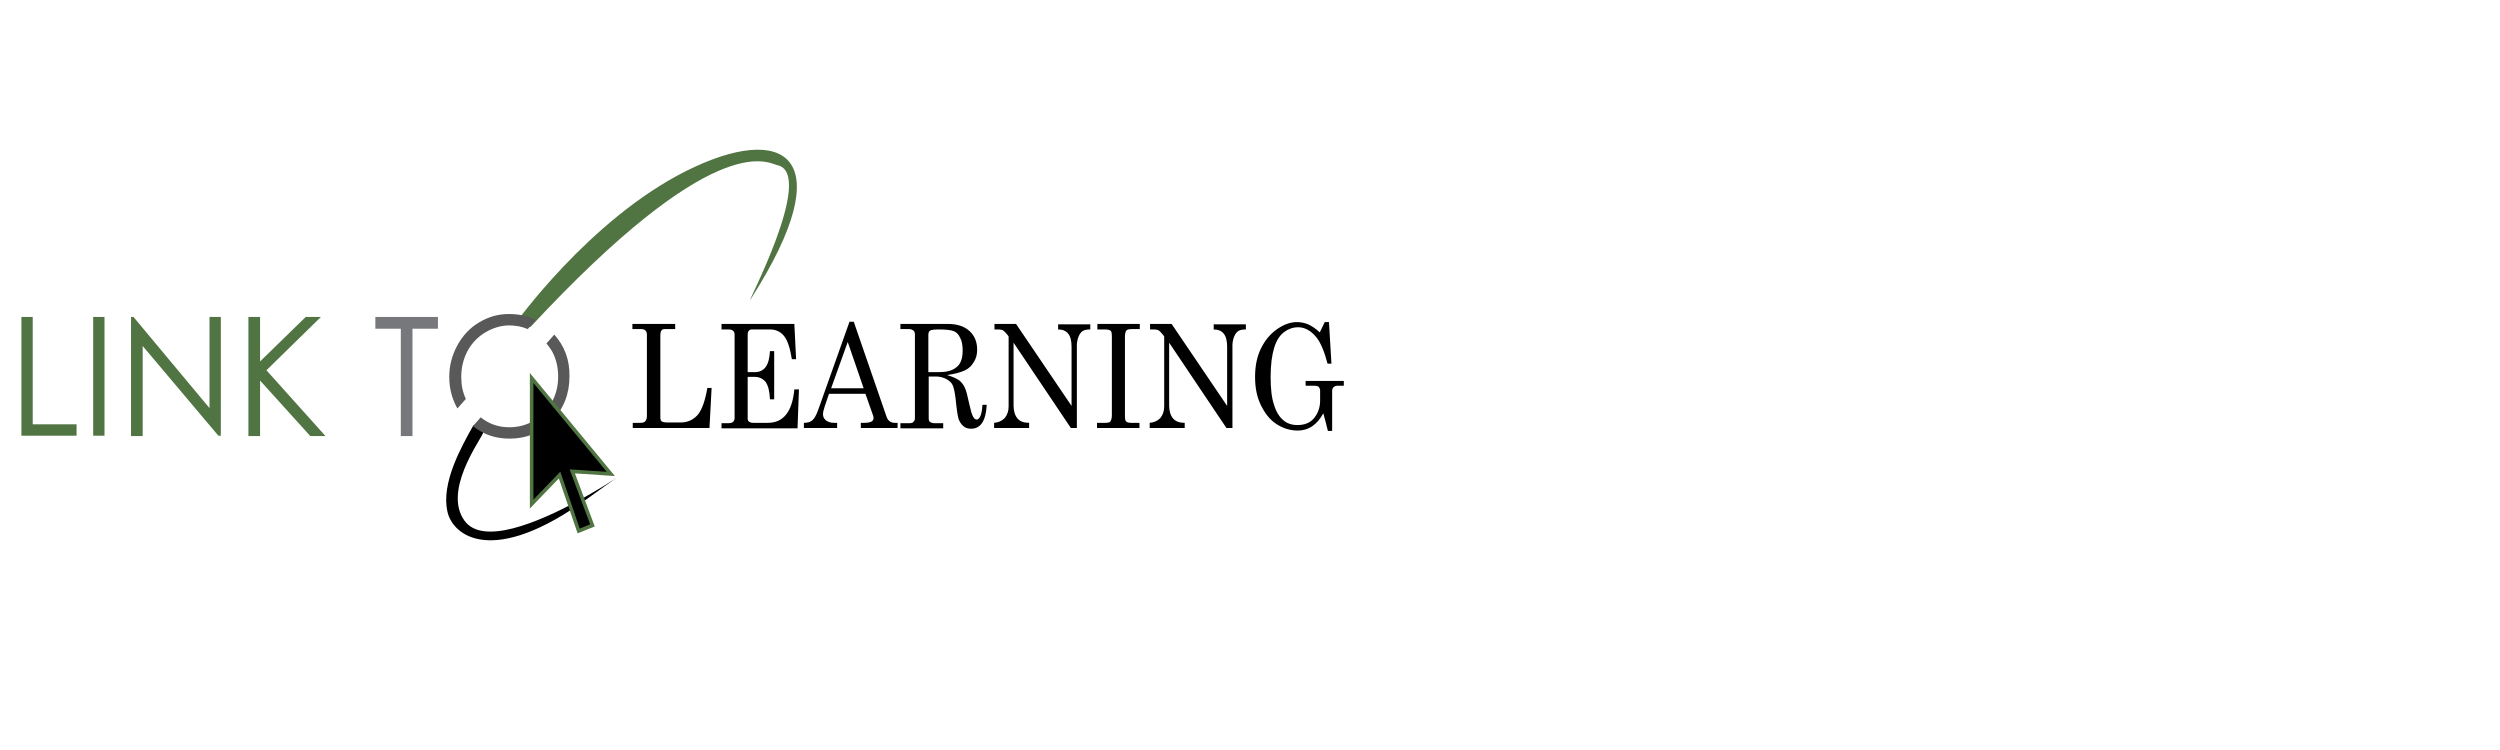
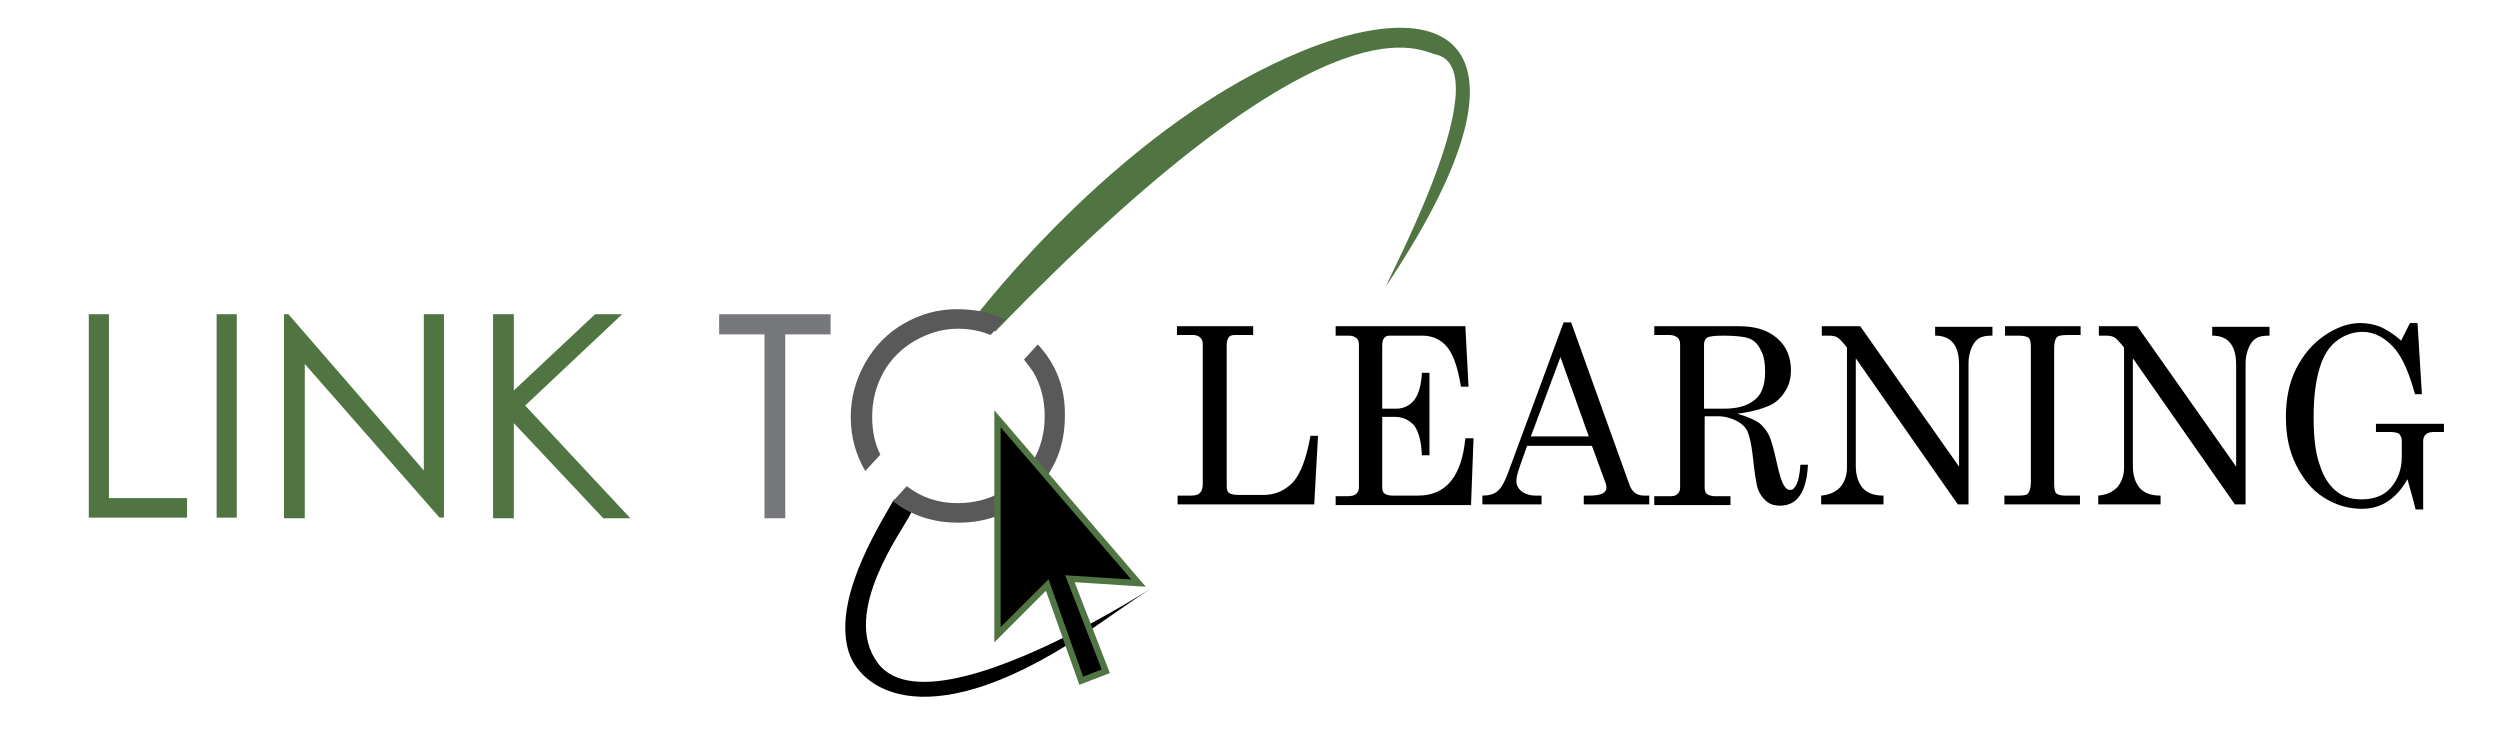
- <svg xmlns="http://www.w3.org/2000/svg" version="1.1" x="0px" y="0px" width="397px" height="119px" viewBox="-14.1 -4.4 397 119" enable-background="new -14.1 -4.4 397 119" xml:space="preserve" id="svg2">
-   <defs id="defs4">
+ <svg xmlns="http://www.w3.org/2000/svg" version="1.1" x="0px" y="0px" width="397px" height="119px" viewBox="-14.1 -4.4 397 119" enable-background="new -14.1 -4.4 397 119" xml:space="preserve">
+   <defs>
</defs>
-   <g id="g3001" transform="matrix(0.7592185,0,0,0.7894285,-6.144893,21.66174)">
-     <g transform="matrix(0.739566,0,0,0.739566,-6,-2.906177)" id="g3089">
-       <path style="fill:#517542" d="m 0,45.5 h 3.2 v 29.2 h 12.4 v 3.1 H 0 V 45.5 z" id="path6" />
-       <path style="fill:#517542" d="m 20.3,45.5 h 3.2 V 77.8 H 20.3 V 45.5 z" id="path8" />
-       <path style="fill:#517542" d="M 31,77.9 V 45.5 h 0.7 L 53.2,70.3 V 45.5 h 3.2 V 77.8 H 55.7 L 34.3,53.4 V 77.9 H 31 z" id="path10" />
-       <path style="fill:#517542" d="m 64.2,45.5 h 3.3 V 57.6 L 80.4,45.5 h 4.3 L 69.3,60 86,77.9 H 81.7 L 67.5,62.8 V 77.9 H 64.2 V 45.5 z" id="path12" />
-       <path style="fill:#77787b" d="m 100.1,48.7 v -3.2 h 17.7 v 3.2 h -7.2 v 29.2 h -3.3 V 48.7 h -7.2 z" id="path14" />
-       <path style="fill:#517542" d="m 144,48.2 -4.7,-0.4 c 0,0 21.1,-28.7 48.7,-42 27.6,-13.3 44.4,-4.5 18.3,34.8 -2.4,3.6 18.8,-34.3 7.4,-36.4 -3.1,-0.9 -18,-9.5 -69.7,44 z" id="path16" />
-       <path d="m 130.6,75 c 0,0 -2.4,-0.7 -2.9,0.2 -3.2,5.5 -9.1,15.5 -7.2,23.3 1.5,6.5 12.8,15.2 39.9,-3.8 28.2,-19.7 -24.8,20 -35.1,6.2 -6,-8 4.1,-21.3 5.2,-23.7 1.1,-2.4 0.1,-2.2 0.1,-2.2 z" id="path18" />
-       <path d="m 172.8,47.4 h 12.1 v 1.4 H 182 c -0.5,0 -0.8,0.1 -1,0.4 -0.2,0.3 -0.3,0.7 -0.3,1.2 v 22.4 c 0,0.5 0.1,0.9 0.4,1.1 0.3,0.2 0.8,0.3 1.7,0.3 h 3.7 c 1.9,0 3.5,-0.7 4.8,-2.1 1.2,-1.4 2.1,-3.9 2.7,-7.3 h 1.2 l -0.6,10.9 h -21.7 v -1.4 h 2.1 c 0.7,0 1.2,-0.1 1.5,-0.5 0.3,-0.3 0.4,-0.8 0.4,-1.4 V 50.3 c 0,-0.5 -0.1,-0.8 -0.4,-1.1 -0.2,-0.2 -0.6,-0.4 -1.1,-0.4 h -2.6 v -1.4 z" id="path20" />
-       <path d="m 198,47.4 h 20.6 l 0.5,9.6 h -1.2 c -0.5,-3 -1.2,-5.1 -2.2,-6.3 -1,-1.2 -2.3,-1.8 -4,-1.8 h -5.1 c -0.4,0 -0.7,0.1 -0.9,0.4 -0.2,0.2 -0.3,0.6 -0.3,1.1 v 10.1 h 2.2 c 1.2,0 2.2,-0.5 2.9,-1.4 0.7,-0.9 1.1,-2.4 1.2,-4.3 h 1.2 v 13.1 h -1.2 c -0.1,-2.2 -0.5,-3.7 -1.2,-4.7 -0.8,-0.9 -1.8,-1.4 -3.1,-1.4 h -2 v 11.3 c 0,0.4 0.1,0.7 0.4,0.9 0.3,0.2 0.7,0.3 1.3,0.3 h 4 c 4.4,0 6.9,-3 7.5,-9.1 h 1.3 l -0.4,10.6 H 198 v -1.4 h 1.8 c 0.7,0 1.2,-0.1 1.5,-0.4 0.3,-0.3 0.4,-0.6 0.4,-1.1 V 50.4 c 0,-0.5 -0.1,-0.9 -0.4,-1.1 -0.2,-0.2 -0.6,-0.4 -1.2,-0.4 H 198 v -1.5 z" id="path22" />
-       <path d="m 234.2,46.8 h 1.2 l 9.3,25.9 c 0.4,1 1.1,1.6 2.3,1.6 h 0.8 v 1.4 h -10.4 v -1.4 h 0.8 c 1.1,0 1.8,-0.1 2.3,-0.4 0.3,-0.2 0.5,-0.5 0.5,-0.8 0,-0.2 0,-0.4 -0.1,-0.7 l -2.2,-6 h -10.3 l -1.2,3.4 c -0.3,0.9 -0.5,1.6 -0.5,2.2 0,0.6 0.3,1.2 0.8,1.6 0.5,0.4 1.3,0.7 2.3,0.7 h 0.9 v 1.4 h -9.4 v -1.4 c 1,0 1.8,-0.2 2.4,-0.7 0.6,-0.5 1.1,-1.4 1.6,-2.7 l 8.9,-24.1 z m -0.5,5.5 -4.7,12.6 h 9.2 l -4.5,-12.6 z" id="path24" />
-       <path d="M 248.6,47.4 H 262 c 2.6,0 4.6,0.6 6.1,1.9 1.5,1.3 2.2,3 2.2,5.1 0,1.3 -0.3,2.4 -0.9,3.3 -0.6,1 -1.4,1.8 -2.5,2.3 -1.1,0.5 -2.8,1 -5.1,1.3 1.7,0.5 2.8,1 3.5,1.5 0.6,0.5 1.1,1.1 1.5,1.9 0.4,0.8 0.8,2.3 1.3,4.6 0.4,1.7 0.7,2.8 1.1,3.4 0.3,0.5 0.6,0.7 1,0.7 0.4,0 0.7,-0.3 1,-0.9 0.3,-0.6 0.5,-1.6 0.6,-3.1 h 1.2 c -0.2,4.3 -1.7,6.5 -4.4,6.5 -0.9,0 -1.6,-0.2 -2.2,-0.7 -0.6,-0.5 -1.1,-1.2 -1.4,-2.1 -0.2,-0.7 -0.5,-2.5 -0.8,-5.4 -0.2,-1.7 -0.5,-2.9 -0.8,-3.6 -0.3,-0.7 -1,-1.3 -1.8,-1.7 -0.8,-0.4 -1.8,-0.7 -2.9,-0.7 h -2.1 V 73 c 0,0.5 0.1,0.8 0.3,1 0.3,0.2 0.7,0.4 1.3,0.4 h 2.5 v 1.4 h -12.1 v -1.4 h 2.5 c 0.6,0 1,-0.1 1.2,-0.4 0.3,-0.2 0.4,-0.6 0.4,-1 V 50.3 c 0,-0.5 -0.1,-0.8 -0.4,-1.1 -0.3,-0.2 -0.7,-0.4 -1.2,-0.4 h -2.5 v -1.4 z m 7.9,13.1 h 3.1 c 2.1,0 3.7,-0.4 4.8,-1.3 1.2,-0.8 1.8,-2.4 1.8,-4.5 0,-1.5 -0.2,-2.7 -0.7,-3.5 -0.4,-0.9 -1,-1.5 -1.7,-1.8 -0.7,-0.3 -2.1,-0.5 -4.2,-0.5 -1.4,0 -2.2,0.1 -2.6,0.3 -0.3,0.2 -0.5,0.6 -0.5,1.1 v 10.2 z" id="path26" />
-       <path d="m 275.1,47.4 h 6.2 L 297,69.7 V 53.6 c 0,-1.6 -0.3,-2.8 -1,-3.6 -0.6,-0.7 -1.5,-1.1 -2.8,-1.1 v -1.4 h 9.1 v 1.4 c -0.9,0 -1.6,0.1 -2.1,0.4 -0.5,0.3 -0.9,0.8 -1.2,1.5 -0.3,0.7 -0.5,1.6 -0.5,2.4 v 22.5 h -1.7 L 280.6,52.5 v 17.1 c 0,1.5 0.4,2.7 1.1,3.5 0.7,0.8 1.8,1.2 3.3,1.2 v 1.4 h -9.9 v -1.4 c 1.2,-0.1 2.2,-0.5 3,-1.3 0.7,-0.8 1.1,-1.9 1.1,-3.1 V 50.8 l -0.3,-0.4 c -0.6,-0.7 -1,-1.1 -1.2,-1.2 -0.3,-0.2 -0.8,-0.3 -1.3,-0.3 h -1.2 v -1.5 z" id="path28" />
-       <path d="m 304.3,47.4 h 12 v 1.4 h -2.1 c -0.9,0 -1.5,0.1 -1.7,0.4 -0.2,0.2 -0.4,0.8 -0.4,1.6 v 21.5 c 0,0.9 0.1,1.4 0.3,1.6 0.3,0.3 0.8,0.4 1.5,0.4 h 2.3 v 1.4 h -12 v -1.4 h 2.3 c 0.8,0 1.3,-0.1 1.5,-0.4 0.2,-0.3 0.4,-0.8 0.4,-1.7 V 50.8 c 0,-0.8 -0.1,-1.3 -0.3,-1.5 -0.3,-0.3 -0.9,-0.4 -1.8,-0.4 h -2 v -1.5 z" id="path30" />
-       <path d="m 319.1,47.4 h 6.2 L 341,69.7 V 53.6 c 0,-1.6 -0.3,-2.8 -1,-3.6 -0.6,-0.7 -1.5,-1.1 -2.8,-1.1 v -1.4 h 9.1 v 1.4 c -0.9,0 -1.6,0.1 -2.1,0.4 -0.5,0.3 -0.9,0.8 -1.2,1.5 -0.3,0.7 -0.5,1.6 -0.5,2.4 v 22.5 h -1.7 L 324.6,52.5 v 17.1 c 0,1.5 0.4,2.7 1.1,3.5 0.7,0.8 1.8,1.2 3.3,1.2 v 1.4 h -9.9 v -1.4 c 1.2,-0.1 2.2,-0.5 3,-1.3 0.7,-0.8 1.1,-1.9 1.1,-3.1 V 50.8 l -0.3,-0.4 c -0.6,-0.7 -1,-1.1 -1.2,-1.2 -0.3,-0.2 -0.8,-0.3 -1.3,-0.3 h -1.2 v -1.5 z" id="path32" />
-       <path d="m 367.2,49.7 1.4,-2.8 h 1.2 l 0.7,11.3 h -1.1 c -0.9,-3.3 -1.9,-5.6 -3.1,-7.1 -1.5,-1.8 -3.3,-2.8 -5.2,-2.8 -1.5,0 -2.9,0.5 -4.1,1.4 -1.2,0.9 -2.1,2.3 -2.7,4.2 -0.6,1.9 -1,4.5 -1,7.9 0,3.3 0.3,5.8 1,7.7 0.6,1.9 1.5,3.2 2.6,4.1 1.1,0.9 2.4,1.3 4,1.3 2,0 3.6,-0.6 4.7,-1.9 1.1,-1.3 1.7,-2.9 1.7,-4.8 v -2.7 c 0,-0.4 -0.2,-0.7 -0.4,-1 -0.3,-0.2 -0.8,-0.3 -1.5,-0.3 h -2.2 V 62.9 H 374 v 1.3 h -1.5 c -0.7,0 -1.1,0.1 -1.4,0.4 -0.3,0.3 -0.4,0.6 -0.4,1.1 v 10.8 h -1.2 c -0.4,-1.7 -0.9,-3.3 -1.3,-4.8 -0.9,1.6 -1.9,2.7 -3.1,3.5 -1.2,0.8 -2.6,1.2 -4.1,1.2 -2.2,0 -4.2,-0.6 -6.1,-1.8 -1.9,-1.2 -3.3,-3 -4.4,-5.2 -1.1,-2.2 -1.6,-4.7 -1.6,-7.6 0,-2.8 0.5,-5.4 1.6,-7.6 1.1,-2.2 2.6,-4 4.5,-5.3 1.9,-1.3 3.8,-2 5.7,-2 1.1,0 2.2,0.2 3.2,0.6 0.9,0.4 2.1,1.1 3.3,2.2 z" id="path34" />
-       <path style="fill:#595959" d="m 124.4,61.8 c 0,-2.6 0.6,-4.9 1.8,-7.1 1.2,-2.1 2.9,-3.8 5,-5 2.1,-1.2 4.4,-1.9 6.8,-1.9 1.8,0 3.5,0.3 5.2,1 l 2.3,-2.5 c -2.3,-1.1 -4.8,-1.6 -7.7,-1.6 -3,0 -5.8,0.8 -8.4,2.3 -2.6,1.5 -4.6,3.6 -6.1,6.2 -1.5,2.7 -2.3,5.5 -2.3,8.6 0,3.2 0.8,6 2.3,8.6 l 2.4,-2.6 c -0.9,-1.8 -1.3,-3.8 -1.3,-6 z" id="path36" />
-       <path style="fill:#595959" d="m 150.7,50.3 -2.2,2.4 c 0.5,0.6 1,1.3 1.5,2 1.2,2.1 1.8,4.4 1.8,7 0,2.6 -0.6,4.9 -1.8,7 -1.2,2.1 -2.9,3.8 -5,5 -2.1,1.2 -4.5,1.8 -7,1.8 -3.1,0 -5.8,-0.9 -8.1,-2.7 l -2.2,2.4 c 3,2.3 6.4,3.4 10.4,3.4 4.7,0 8.7,-1.6 12,-4.9 3.3,-3.3 4.9,-7.3 4.9,-12 0.1,-4.5 -1.4,-8.3 -4.3,-11.4 z" id="path38" />
-       <polygon style="stroke:#517542" points="144.3,96.4 152.2,88.5 157.6,103.7 161.5,102.2 155.8,87.5 166.7,88.2 144.3,62.1 " id="polygon40" />
-     </g>
-   </g>
+   <path fill="#517542" d="M0,45.5h3.2v29.2h12.4v3.1H0V45.5z" />
+   <path fill="#517542" d="M20.3,45.5h3.2v32.3h-3.2V45.5z" />
+   <path fill="#517542" d="M31,77.9V45.5h0.7l21.5,24.8V45.5h3.2v32.3h-0.7L34.3,53.4v24.5H31z" />
+   <path fill="#517542" d="M64.2,45.5h3.3v12.1l12.9-12.1h4.3L69.3,60L86,77.9h-4.3L67.5,62.8v15.1h-3.3V45.5z" />
+   <path fill="#77787B" d="M100.1,48.7v-3.2h17.7v3.2h-7.2v29.2h-3.3V48.7H100.1z" />
+   <path fill="#517542" d="M144,48.2l-4.7-0.4c0,0,21.1-28.7,48.7-42c27.6-13.3,44.4-4.5,18.3,34.8c-2.4,3.6,18.8-34.3,7.4-36.4  C210.6,3.3,195.7-5.3,144,48.2z" />
+   <path d="M130.6,75c0,0-2.4-0.7-2.9,0.2c-3.2,5.5-9.1,15.5-7.2,23.3c1.5,6.5,12.8,15.2,39.9-3.8c28.2-19.7-24.8,20-35.1,6.2  c-6-8,4.1-21.3,5.2-23.7S130.6,75,130.6,75z" />
+   <path d="M172.8,47.4h12.1v1.4h-2.9c-0.5,0-0.8,0.1-1,0.4s-0.3,0.7-0.3,1.2v22.4c0,0.5,0.1,0.9,0.4,1.1s0.8,0.3,1.7,0.3h3.7  c1.9,0,3.5-0.7,4.8-2.1c1.2-1.4,2.1-3.9,2.7-7.3h1.2l-0.6,10.9h-21.7v-1.4h2.1c0.7,0,1.2-0.1,1.5-0.5c0.3-0.3,0.4-0.8,0.4-1.4V50.3  c0-0.5-0.1-0.8-0.4-1.1c-0.2-0.2-0.6-0.4-1.1-0.4h-2.6V47.4z" />
+   <path d="M198,47.4h20.6l0.5,9.6h-1.2c-0.5-3-1.2-5.1-2.2-6.3c-1-1.2-2.3-1.8-4-1.8h-5.1c-0.4,0-0.7,0.1-0.9,0.4  c-0.2,0.2-0.3,0.6-0.3,1.1v10.1h2.2c1.2,0,2.2-0.5,2.9-1.4c0.7-0.9,1.1-2.4,1.2-4.3h1.2v13.1h-1.2c-0.1-2.2-0.5-3.7-1.2-4.7  c-0.8-0.9-1.8-1.4-3.1-1.4h-2v11.3c0,0.4,0.1,0.7,0.4,0.9s0.7,0.3,1.3,0.3h4c4.4,0,6.9-3,7.5-9.1h1.3l-0.4,10.6H198v-1.4h1.8  c0.7,0,1.2-0.1,1.5-0.4s0.4-0.6,0.4-1.1V50.4c0-0.5-0.1-0.9-0.4-1.1c-0.2-0.2-0.6-0.4-1.2-0.4H198V47.4z" />
+   <path d="M234.2,46.8h1.2l9.3,25.9c0.4,1,1.1,1.6,2.3,1.6h0.8v1.4h-10.4v-1.4h0.8c1.1,0,1.8-0.1,2.3-0.4c0.3-0.2,0.5-0.5,0.5-0.8  c0-0.2,0-0.4-0.1-0.7l-2.2-6h-10.3l-1.2,3.4c-0.3,0.9-0.5,1.6-0.5,2.2c0,0.6,0.3,1.2,0.8,1.6s1.3,0.7,2.3,0.7h0.9v1.4h-9.4v-1.4  c1,0,1.8-0.2,2.4-0.7c0.6-0.5,1.1-1.4,1.6-2.7L234.2,46.8z M233.7,52.3L229,64.9h9.2L233.7,52.3z" />
+   <path d="M248.6,47.4H262c2.6,0,4.6,0.6,6.1,1.9s2.2,3,2.2,5.1c0,1.3-0.3,2.4-0.9,3.3c-0.6,1-1.4,1.8-2.5,2.3s-2.8,1-5.1,1.3  c1.7,0.5,2.8,1,3.5,1.5c0.6,0.5,1.1,1.1,1.5,1.9c0.4,0.8,0.8,2.3,1.3,4.6c0.4,1.7,0.7,2.8,1.1,3.4c0.3,0.5,0.6,0.7,1,0.7  c0.4,0,0.7-0.3,1-0.9c0.3-0.6,0.5-1.6,0.6-3.1h1.2c-0.2,4.3-1.7,6.5-4.4,6.5c-0.9,0-1.6-0.2-2.2-0.7c-0.6-0.5-1.1-1.2-1.4-2.1  c-0.2-0.7-0.5-2.5-0.8-5.4c-0.2-1.7-0.5-2.9-0.8-3.6s-1-1.3-1.8-1.7c-0.8-0.4-1.8-0.7-2.9-0.7h-2.1V73c0,0.5,0.1,0.8,0.3,1  c0.3,0.2,0.7,0.4,1.3,0.4h2.5v1.4h-12.1v-1.4h2.5c0.6,0,1-0.1,1.2-0.4c0.3-0.2,0.4-0.6,0.4-1V50.3c0-0.5-0.1-0.8-0.4-1.1  c-0.3-0.2-0.7-0.4-1.2-0.4h-2.5V47.4z M256.5,60.5h3.1c2.1,0,3.7-0.4,4.8-1.3c1.2-0.8,1.8-2.4,1.8-4.5c0-1.5-0.2-2.7-0.7-3.5  c-0.4-0.9-1-1.5-1.7-1.8c-0.7-0.3-2.1-0.5-4.2-0.5c-1.4,0-2.2,0.1-2.6,0.3c-0.3,0.2-0.5,0.6-0.5,1.1V60.5z" />
+   <path d="M275.1,47.4h6.2L297,69.7V53.6c0-1.6-0.3-2.8-1-3.6c-0.6-0.7-1.5-1.1-2.8-1.1v-1.4h9.1v1.4c-0.9,0-1.6,0.1-2.1,0.4  c-0.5,0.3-0.9,0.8-1.2,1.5c-0.3,0.7-0.5,1.6-0.5,2.4v22.5h-1.7l-16.2-23.2v17.1c0,1.5,0.4,2.7,1.1,3.5c0.7,0.8,1.8,1.2,3.3,1.2v1.4  h-9.9v-1.4c1.2-0.1,2.2-0.5,3-1.3c0.7-0.8,1.1-1.9,1.1-3.1V50.8l-0.3-0.4c-0.6-0.7-1-1.1-1.2-1.2c-0.3-0.2-0.8-0.3-1.3-0.3h-1.2  V47.4z" />
+   <path d="M304.3,47.4h12v1.4h-2.1c-0.9,0-1.5,0.1-1.7,0.4c-0.2,0.2-0.4,0.8-0.4,1.6v21.5c0,0.9,0.1,1.4,0.3,1.6  c0.3,0.3,0.8,0.4,1.5,0.4h2.3v1.4h-12v-1.4h2.3c0.8,0,1.3-0.1,1.5-0.4c0.2-0.3,0.4-0.8,0.4-1.7V50.8c0-0.8-0.1-1.3-0.3-1.5  c-0.3-0.3-0.9-0.4-1.8-0.4h-2V47.4z" />
+   <path d="M319.1,47.4h6.2L341,69.7V53.6c0-1.6-0.3-2.8-1-3.6c-0.6-0.7-1.5-1.1-2.8-1.1v-1.4h9.1v1.4c-0.9,0-1.6,0.1-2.1,0.4  c-0.5,0.3-0.9,0.8-1.2,1.5c-0.3,0.7-0.5,1.6-0.5,2.4v22.5h-1.7l-16.2-23.2v17.1c0,1.5,0.4,2.7,1.1,3.5c0.7,0.8,1.8,1.2,3.3,1.2v1.4  h-9.9v-1.4c1.2-0.1,2.2-0.5,3-1.3c0.7-0.8,1.1-1.9,1.1-3.1V50.8l-0.3-0.4c-0.6-0.7-1-1.1-1.2-1.2c-0.3-0.2-0.8-0.3-1.3-0.3h-1.2  V47.4z" />
+   <path d="M367.2,49.7l1.4-2.8h1.2l0.7,11.3h-1.1c-0.9-3.3-1.9-5.6-3.1-7.1c-1.5-1.8-3.3-2.8-5.2-2.8c-1.5,0-2.9,0.5-4.1,1.4  c-1.2,0.9-2.1,2.3-2.7,4.2c-0.6,1.9-1,4.5-1,7.9c0,3.3,0.3,5.8,1,7.7c0.6,1.9,1.5,3.2,2.6,4.1c1.1,0.9,2.4,1.3,4,1.3  c2,0,3.6-0.6,4.7-1.9c1.1-1.3,1.7-2.9,1.7-4.8v-2.7c0-0.4-0.2-0.7-0.4-1c-0.3-0.2-0.8-0.3-1.5-0.3h-2.2v-1.3H374v1.3h-1.5  c-0.7,0-1.1,0.1-1.4,0.4s-0.4,0.6-0.4,1.1v10.8h-1.2c-0.4-1.7-0.9-3.3-1.3-4.8c-0.9,1.6-1.9,2.7-3.1,3.5c-1.2,0.8-2.6,1.2-4.1,1.2  c-2.2,0-4.2-0.6-6.1-1.8s-3.3-3-4.4-5.2c-1.1-2.2-1.6-4.7-1.6-7.6c0-2.8,0.5-5.4,1.6-7.6s2.6-4,4.5-5.3c1.9-1.3,3.8-2,5.7-2  c1.1,0,2.2,0.2,3.2,0.6C364.8,47.9,366,48.6,367.2,49.7z" />
+   <path fill="#595959" d="M124.4,61.8c0-2.6,0.6-4.9,1.8-7.1c1.2-2.1,2.9-3.8,5-5c2.1-1.2,4.4-1.9,6.8-1.9c1.8,0,3.5,0.3,5.2,1  l2.3-2.5c-2.3-1.1-4.8-1.6-7.7-1.6c-3,0-5.8,0.8-8.4,2.3c-2.6,1.5-4.6,3.6-6.1,6.2c-1.5,2.7-2.3,5.5-2.3,8.6c0,3.2,0.8,6,2.3,8.6  l2.4-2.6C124.8,66,124.4,64,124.4,61.8z" />
+   <path fill="#595959" d="M150.7,50.3l-2.2,2.4c0.5,0.6,1,1.3,1.5,2c1.2,2.1,1.8,4.4,1.8,7c0,2.6-0.6,4.9-1.8,7c-1.2,2.1-2.9,3.8-5,5  c-2.1,1.2-4.5,1.8-7,1.8c-3.1,0-5.8-0.9-8.1-2.7l-2.2,2.4c3,2.3,6.4,3.4,10.4,3.4c4.7,0,8.7-1.6,12-4.9c3.3-3.3,4.9-7.3,4.9-12  C155.1,57.2,153.6,53.4,150.7,50.3z" />
+   <polygon stroke="#517542" points="144.3,62.1 144.3,96.4 152.2,88.5 157.6,103.7 161.5,102.2 155.8,87.5 166.7,88.2 " />
</svg>
